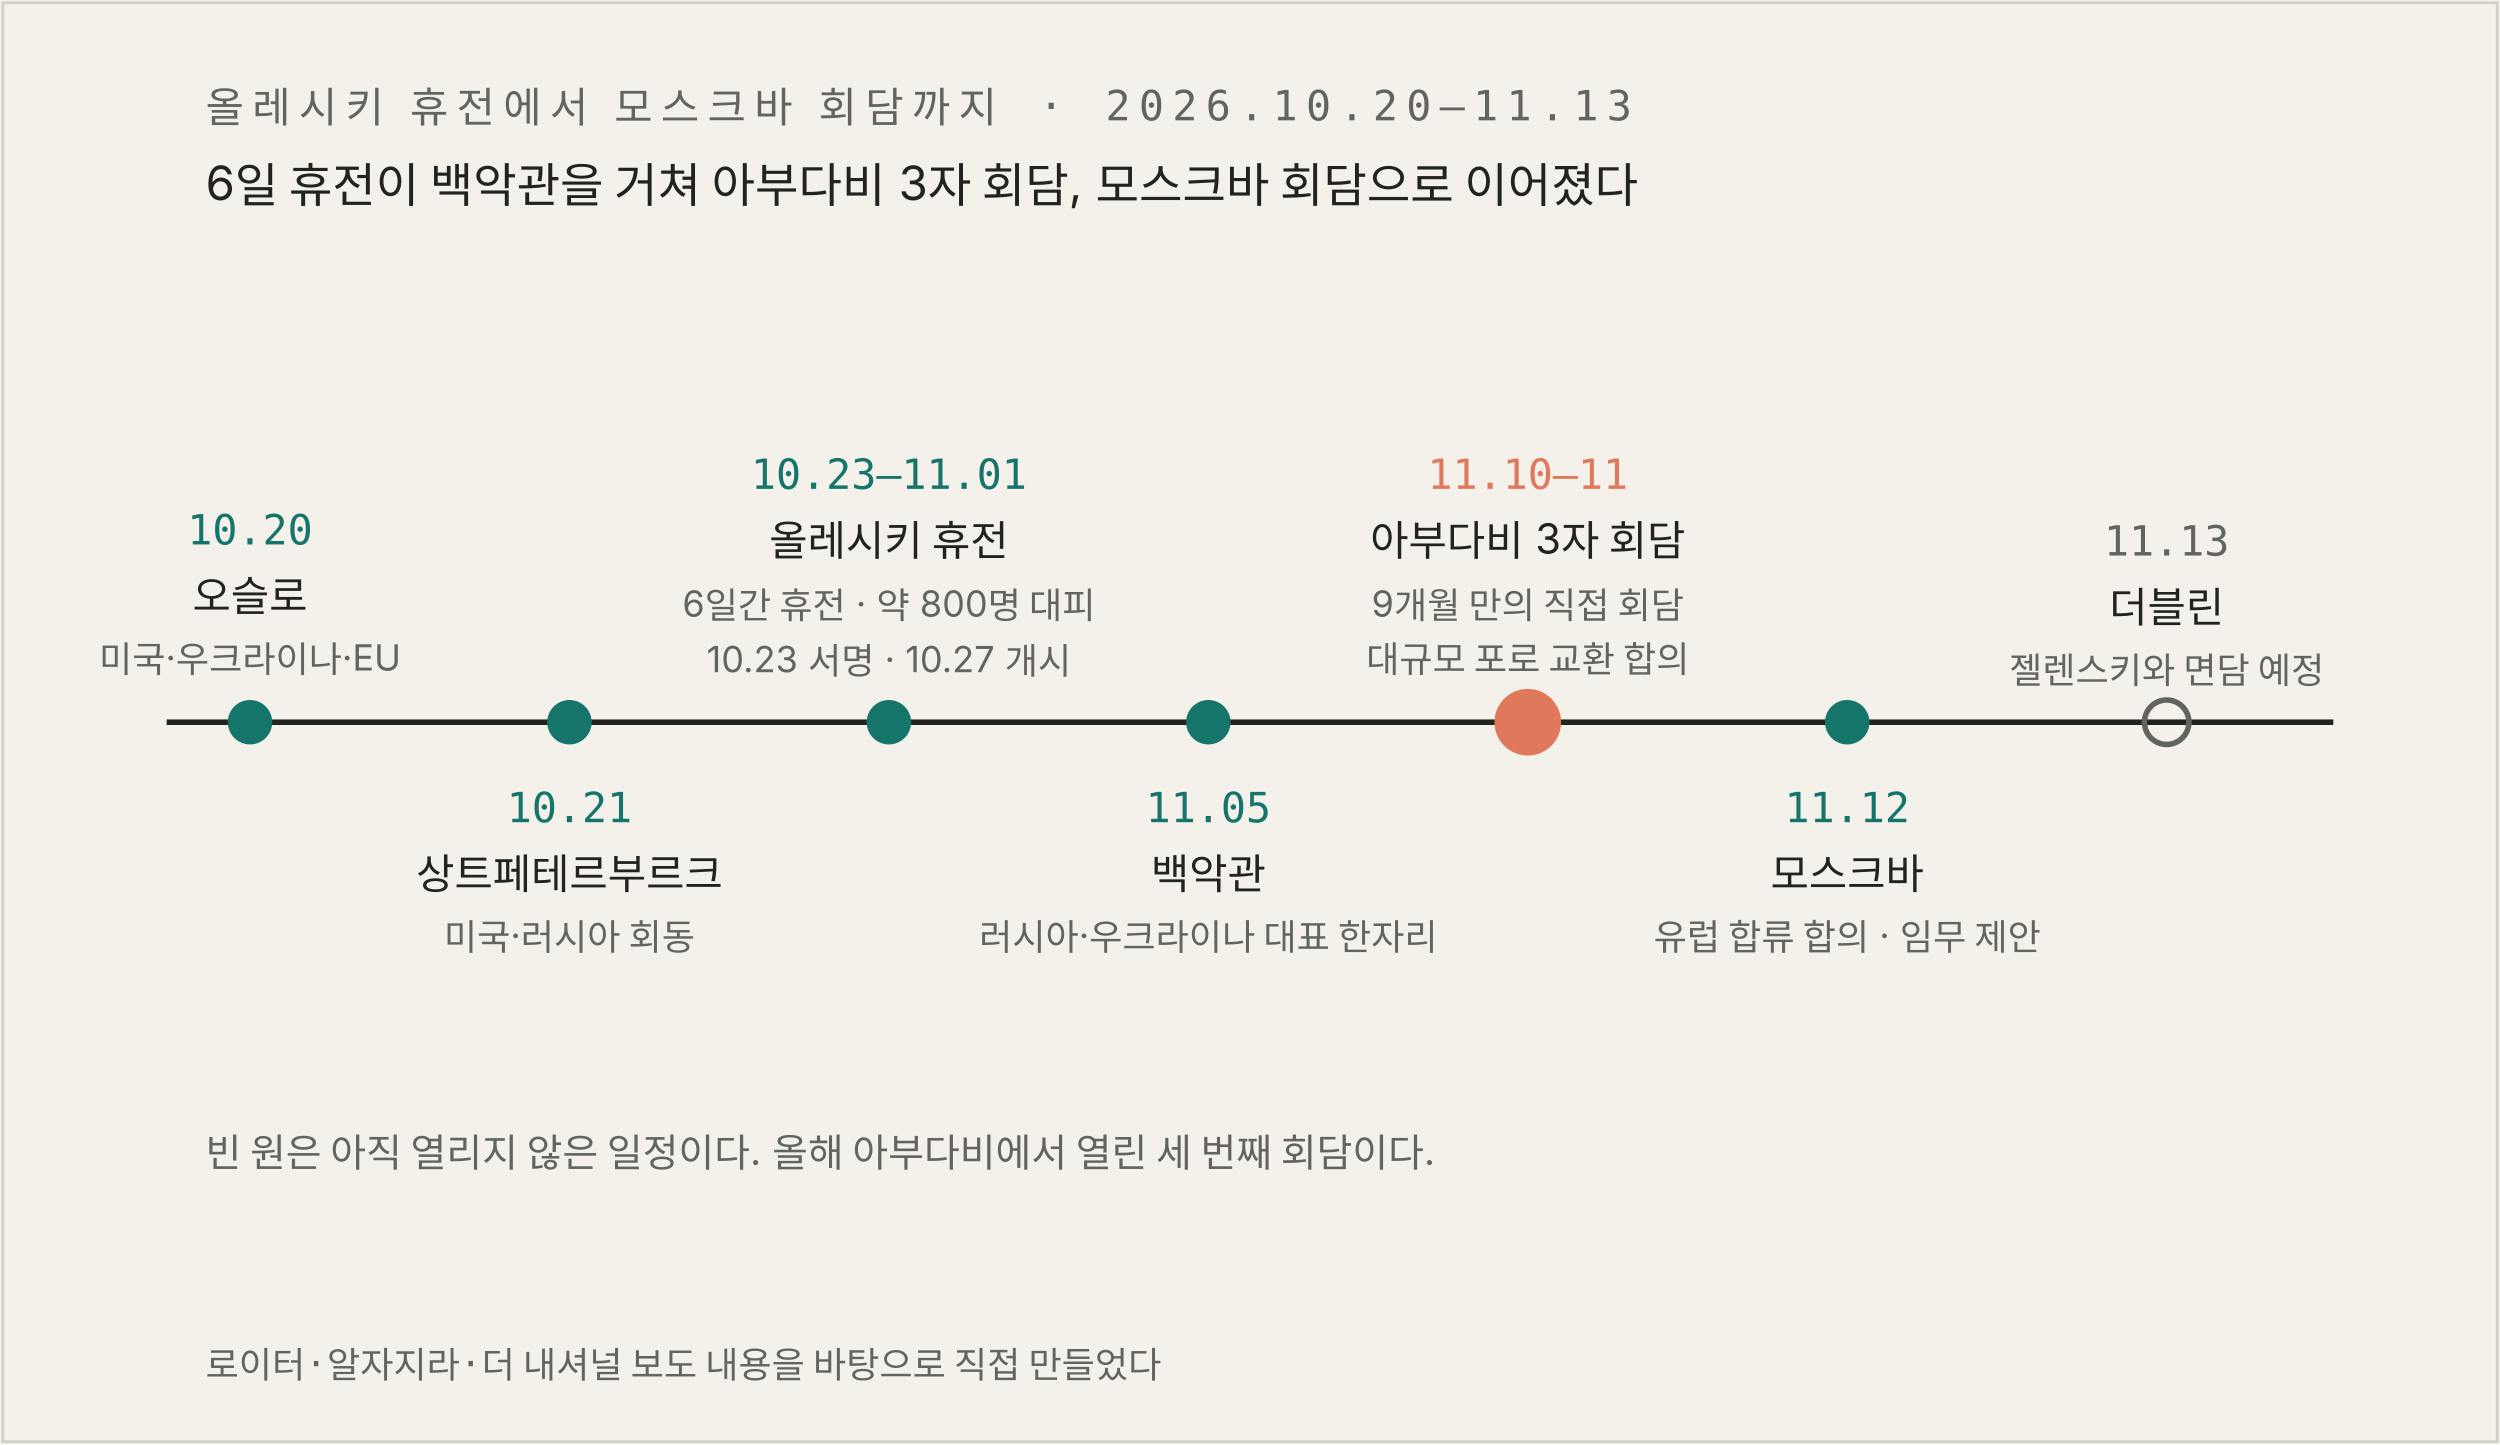
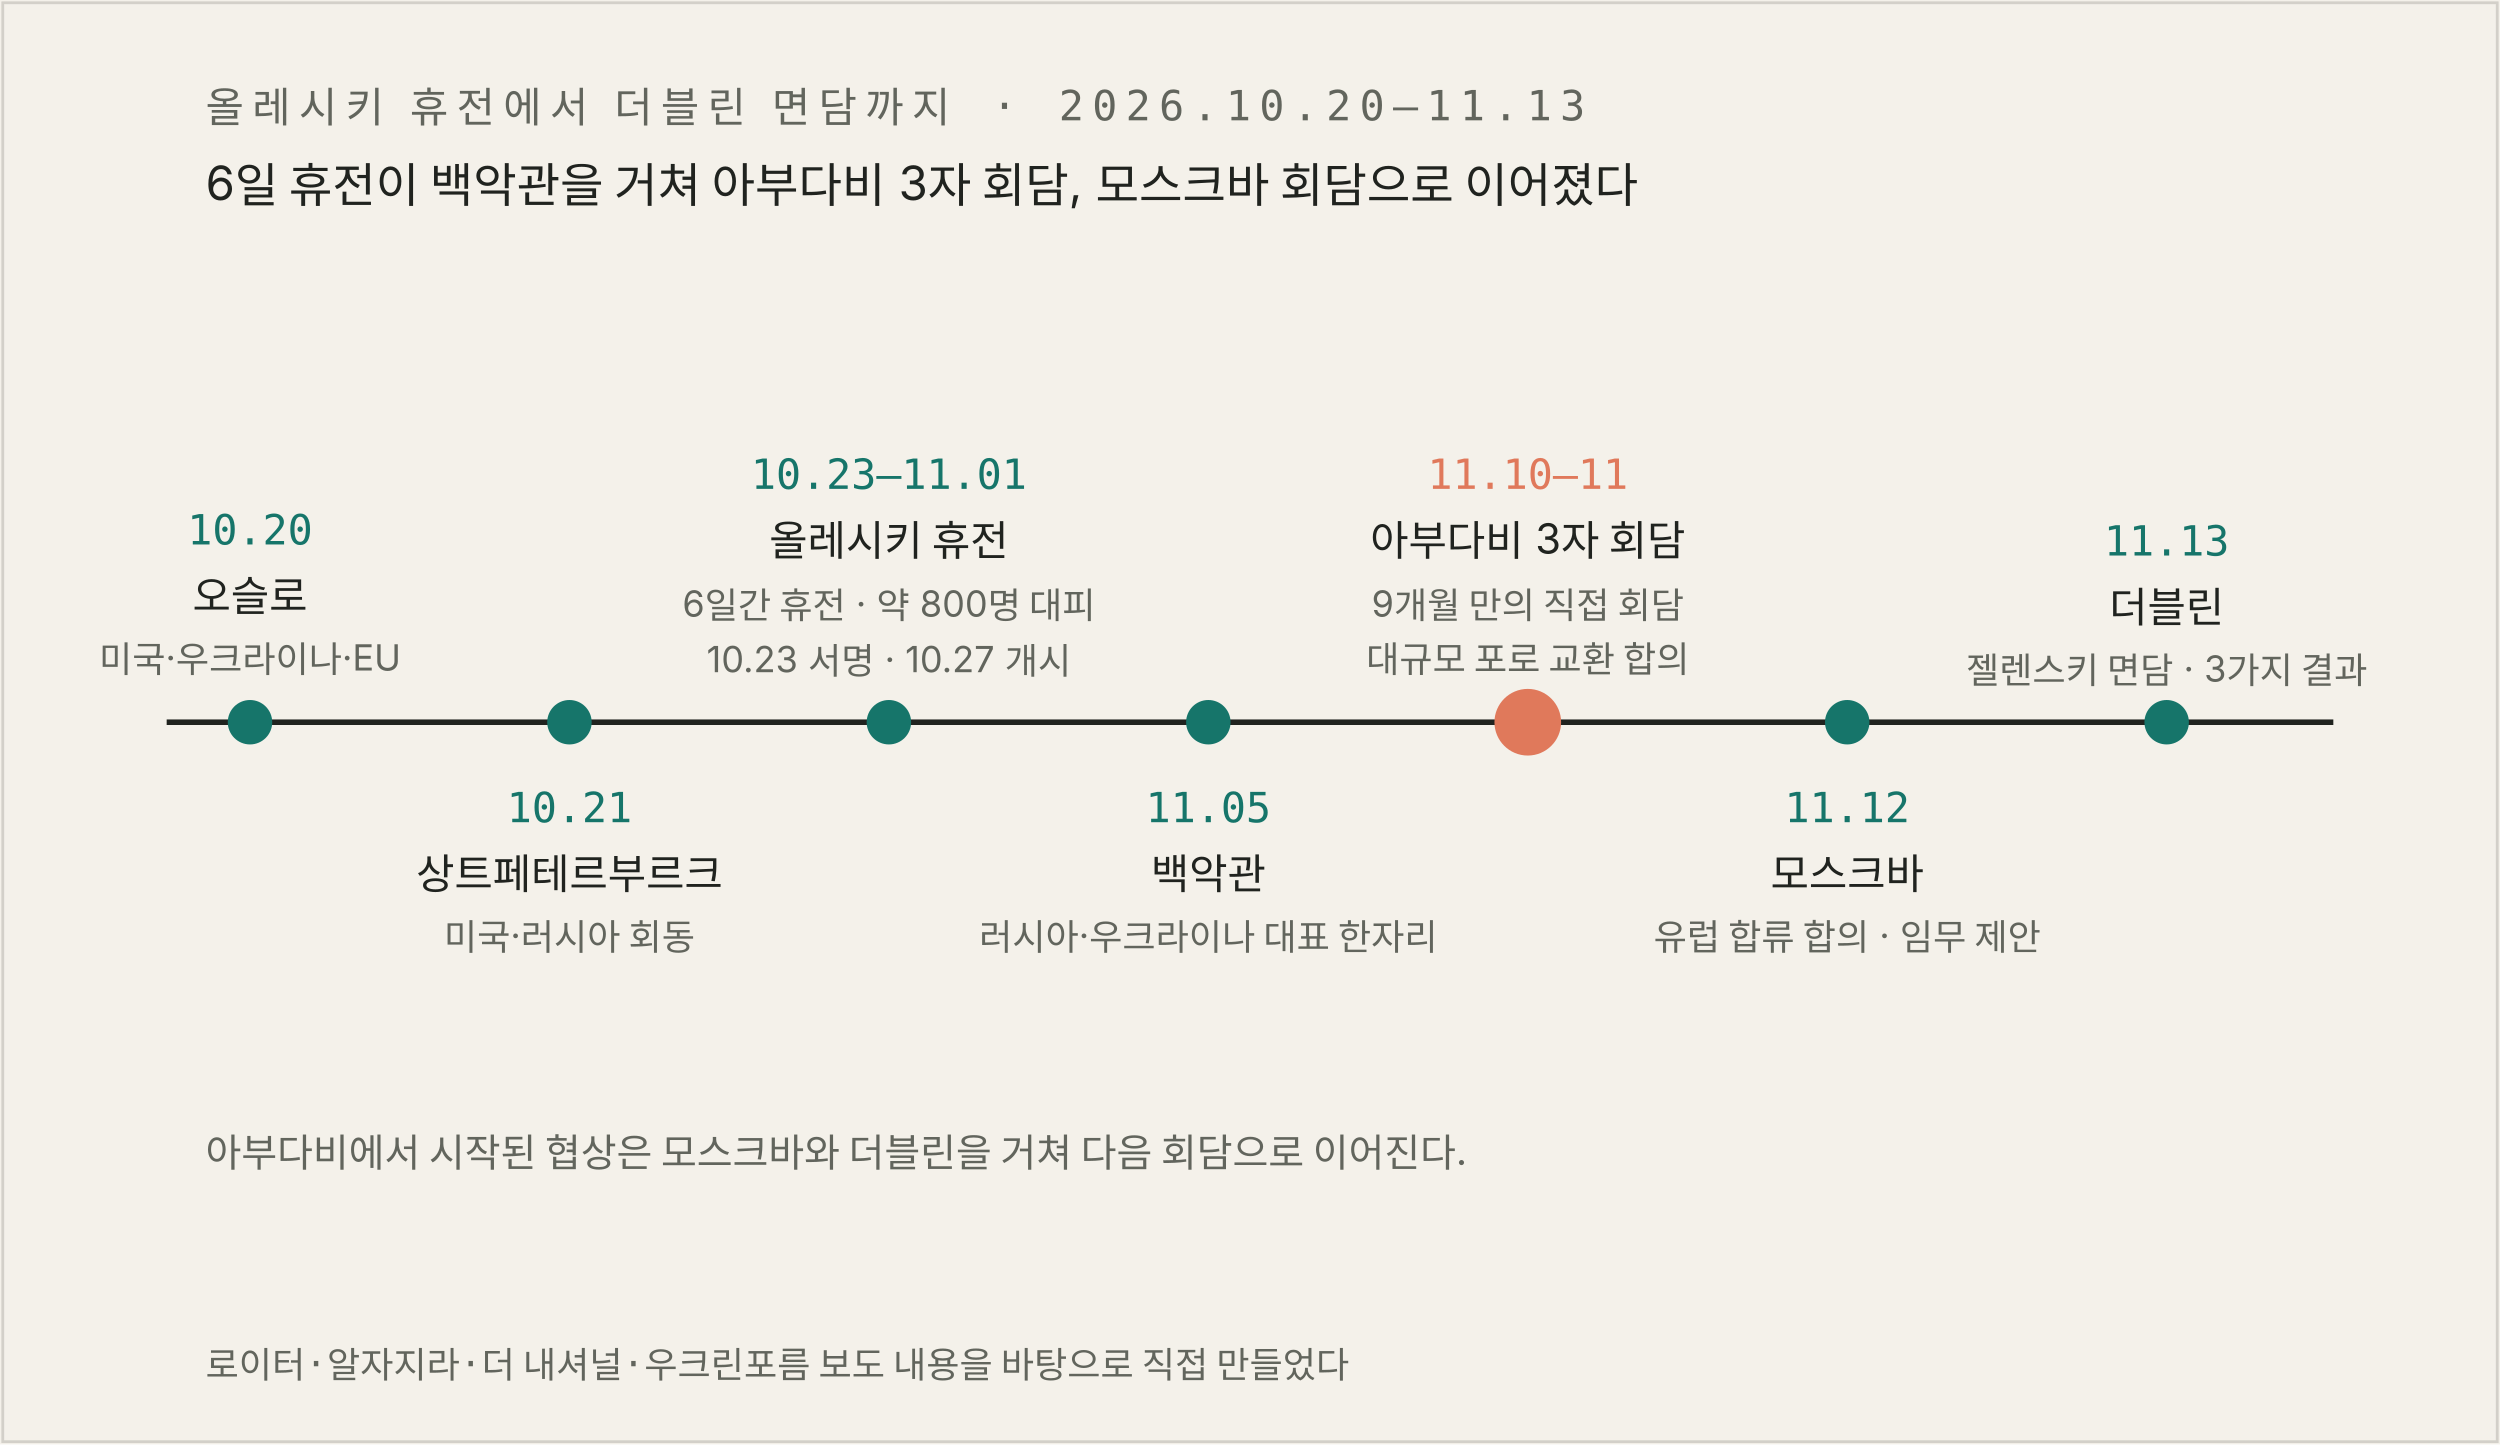
<svg xmlns="http://www.w3.org/2000/svg" viewBox="0 0 900 520" width="900" height="520" role="img">
  <rect width="900" height="520" fill="#f4f1ea" />
  <rect x="1" y="1" width="898" height="518" fill="none" stroke="rgba(32,35,31,.16)" />
-   <text x="74" y="44" font-family="'IBM Plex Mono',ui-monospace,monospace" font-size="15" letter-spacing="3" fill="#62655d">올레시키 휴전에서 모스크바 회담까지 · 2026.10.20–11.13</text>
+   <text x="74" y="44" font-family="'IBM Plex Mono',ui-monospace,monospace" font-size="15" letter-spacing="3" fill="#62655d">올레시키 휴전에서 더블린 면담까지 · 2026.10.20–11.13</text>
  <text x="74" y="72" font-family="'IBM Plex Sans KR',-apple-system,'Apple SD Gothic Neo','Malgun Gothic',sans-serif" font-size="17" fill="#20231f">6일 휴전이 백악관을 거쳐 아부다비 3자 회담, 모스크바 회담으로 이어졌다</text>
  <line x1="60" y1="260" x2="840" y2="260" stroke="#20231f" stroke-width="2" />
  <circle cx="90" cy="260" r="8" fill="#16756a" />
  <text x="90" y="196" text-anchor="middle" font-family="'IBM Plex Mono',ui-monospace,monospace" font-size="15" fill="#16756a">10.20</text>
  <text x="90" y="220" text-anchor="middle" font-family="'IBM Plex Sans KR',-apple-system,'Apple SD Gothic Neo','Malgun Gothic',sans-serif" font-size="15" fill="#20231f">오슬로</text>
  <text x="90" y="242" text-anchor="middle" font-family="'IBM Plex Sans KR',-apple-system,'Apple SD Gothic Neo','Malgun Gothic',sans-serif" font-size="13" fill="#62655d">미국·우크라이나·EU</text>
  <circle cx="205" cy="260" r="8" fill="#16756a" />
  <text x="205" y="296" text-anchor="middle" font-family="'IBM Plex Mono',ui-monospace,monospace" font-size="15" fill="#16756a">10.21</text>
  <text x="205" y="320" text-anchor="middle" font-family="'IBM Plex Sans KR',-apple-system,'Apple SD Gothic Neo','Malgun Gothic',sans-serif" font-size="15" fill="#20231f">상트페테르부르크</text>
  <text x="205" y="342" text-anchor="middle" font-family="'IBM Plex Sans KR',-apple-system,'Apple SD Gothic Neo','Malgun Gothic',sans-serif" font-size="13" fill="#62655d">미국·러시아 회동</text>
  <circle cx="320" cy="260" r="8" fill="#16756a" />
  <text x="320" y="176" text-anchor="middle" font-family="'IBM Plex Mono',ui-monospace,monospace" font-size="15" fill="#16756a">10.23–11.01</text>
  <text x="320" y="200" text-anchor="middle" font-family="'IBM Plex Sans KR',-apple-system,'Apple SD Gothic Neo','Malgun Gothic',sans-serif" font-size="15" fill="#20231f">올레시키 휴전</text>
  <text x="320" y="222" text-anchor="middle" font-family="'IBM Plex Sans KR',-apple-system,'Apple SD Gothic Neo','Malgun Gothic',sans-serif" font-size="13" fill="#62655d">6일간 휴전 · 약 800명 대피</text>
  <text x="320" y="242" text-anchor="middle" font-family="'IBM Plex Sans KR',-apple-system,'Apple SD Gothic Neo','Malgun Gothic',sans-serif" font-size="13" fill="#62655d">10.23 서명 · 10.27 개시</text>
  <circle cx="435" cy="260" r="8" fill="#16756a" />
  <text x="435" y="296" text-anchor="middle" font-family="'IBM Plex Mono',ui-monospace,monospace" font-size="15" fill="#16756a">11.05</text>
  <text x="435" y="320" text-anchor="middle" font-family="'IBM Plex Sans KR',-apple-system,'Apple SD Gothic Neo','Malgun Gothic',sans-serif" font-size="15" fill="#20231f">백악관</text>
  <text x="435" y="342" text-anchor="middle" font-family="'IBM Plex Sans KR',-apple-system,'Apple SD Gothic Neo','Malgun Gothic',sans-serif" font-size="13" fill="#62655d">러시아·우크라이나 대표 한자리</text>
  <circle cx="550" cy="260" r="12" fill="#e0795b" />
  <text x="550" y="176" text-anchor="middle" font-family="'IBM Plex Mono',ui-monospace,monospace" font-size="15" fill="#e0795b">11.10–11</text>
  <text x="550" y="200" text-anchor="middle" font-family="'IBM Plex Sans KR',-apple-system,'Apple SD Gothic Neo','Malgun Gothic',sans-serif" font-size="15" fill="#20231f">아부다비 3자 회담</text>
  <text x="550" y="222" text-anchor="middle" font-family="'IBM Plex Sans KR',-apple-system,'Apple SD Gothic Neo','Malgun Gothic',sans-serif" font-size="13" fill="#62655d">9개월 만의 직접 회담</text>
  <text x="550" y="242" text-anchor="middle" font-family="'IBM Plex Sans KR',-apple-system,'Apple SD Gothic Neo','Malgun Gothic',sans-serif" font-size="13" fill="#62655d">대규모 포로 교환 합의</text>
  <circle cx="665" cy="260" r="8" fill="#16756a" />
  <text x="665" y="296" text-anchor="middle" font-family="'IBM Plex Mono',ui-monospace,monospace" font-size="15" fill="#16756a">11.12</text>
  <text x="665" y="320" text-anchor="middle" font-family="'IBM Plex Sans KR',-apple-system,'Apple SD Gothic Neo','Malgun Gothic',sans-serif" font-size="15" fill="#20231f">모스크바</text>
  <text x="665" y="342" text-anchor="middle" font-family="'IBM Plex Sans KR',-apple-system,'Apple SD Gothic Neo','Malgun Gothic',sans-serif" font-size="13" fill="#62655d">유럽 합류 합의 · 임무 제안</text>
-   <circle cx="780" cy="260" r="8" fill="none" stroke="#62655d" stroke-width="2" />
-   <text x="780" y="200" text-anchor="middle" font-family="'IBM Plex Mono',ui-monospace,monospace" font-size="15" fill="#62655d">11.13</text>
+   <circle cx="780" cy="260" r="8" fill="#16756a" />
+   <text x="780" y="200" text-anchor="middle" font-family="'IBM Plex Mono',ui-monospace,monospace" font-size="15" fill="#16756a">11.13</text>
  <text x="780" y="224" text-anchor="middle" font-family="'IBM Plex Sans KR',-apple-system,'Apple SD Gothic Neo','Malgun Gothic',sans-serif" font-size="15" fill="#20231f">더블린</text>
-   <text x="780" y="246" text-anchor="middle" font-family="'IBM Plex Sans KR',-apple-system,'Apple SD Gothic Neo','Malgun Gothic',sans-serif" font-size="13" fill="#62655d">젤렌스키와 면담 예정</text>
-   <text x="74" y="420" font-family="'IBM Plex Sans KR',-apple-system,'Apple SD Gothic Neo','Malgun Gothic',sans-serif" font-size="14" fill="#62655d">빈 원은 아직 열리지 않은 일정이다. 올해 아부다비에서 열린 세 번째 회담이다.</text>
-   <text x="74" y="496" font-family="'IBM Plex Mono',ui-monospace,monospace" font-size="13" fill="#62655d">로이터·알자지라·더 내셔널 보도 내용을 바탕으로 직접 만들었다</text>
+   <text x="780" y="246" text-anchor="middle" font-family="'IBM Plex Sans KR',-apple-system,'Apple SD Gothic Neo','Malgun Gothic',sans-serif" font-size="13" fill="#62655d">젤렌스키 면담 · 3가지 결과</text>
+   <text x="74" y="420" font-family="'IBM Plex Sans KR',-apple-system,'Apple SD Gothic Neo','Malgun Gothic',sans-serif" font-size="14" fill="#62655d">아부다비에서 시작된 협상은 모스크바와 더블린을 거쳐 다음 회담으로 이어진다.</text>
+   <text x="74" y="496" font-family="'IBM Plex Mono',ui-monospace,monospace" font-size="13" fill="#62655d">로이터·알자지라·더 내셔널·우크린포름 보도 내용을 바탕으로 직접 만들었다</text>
</svg>
